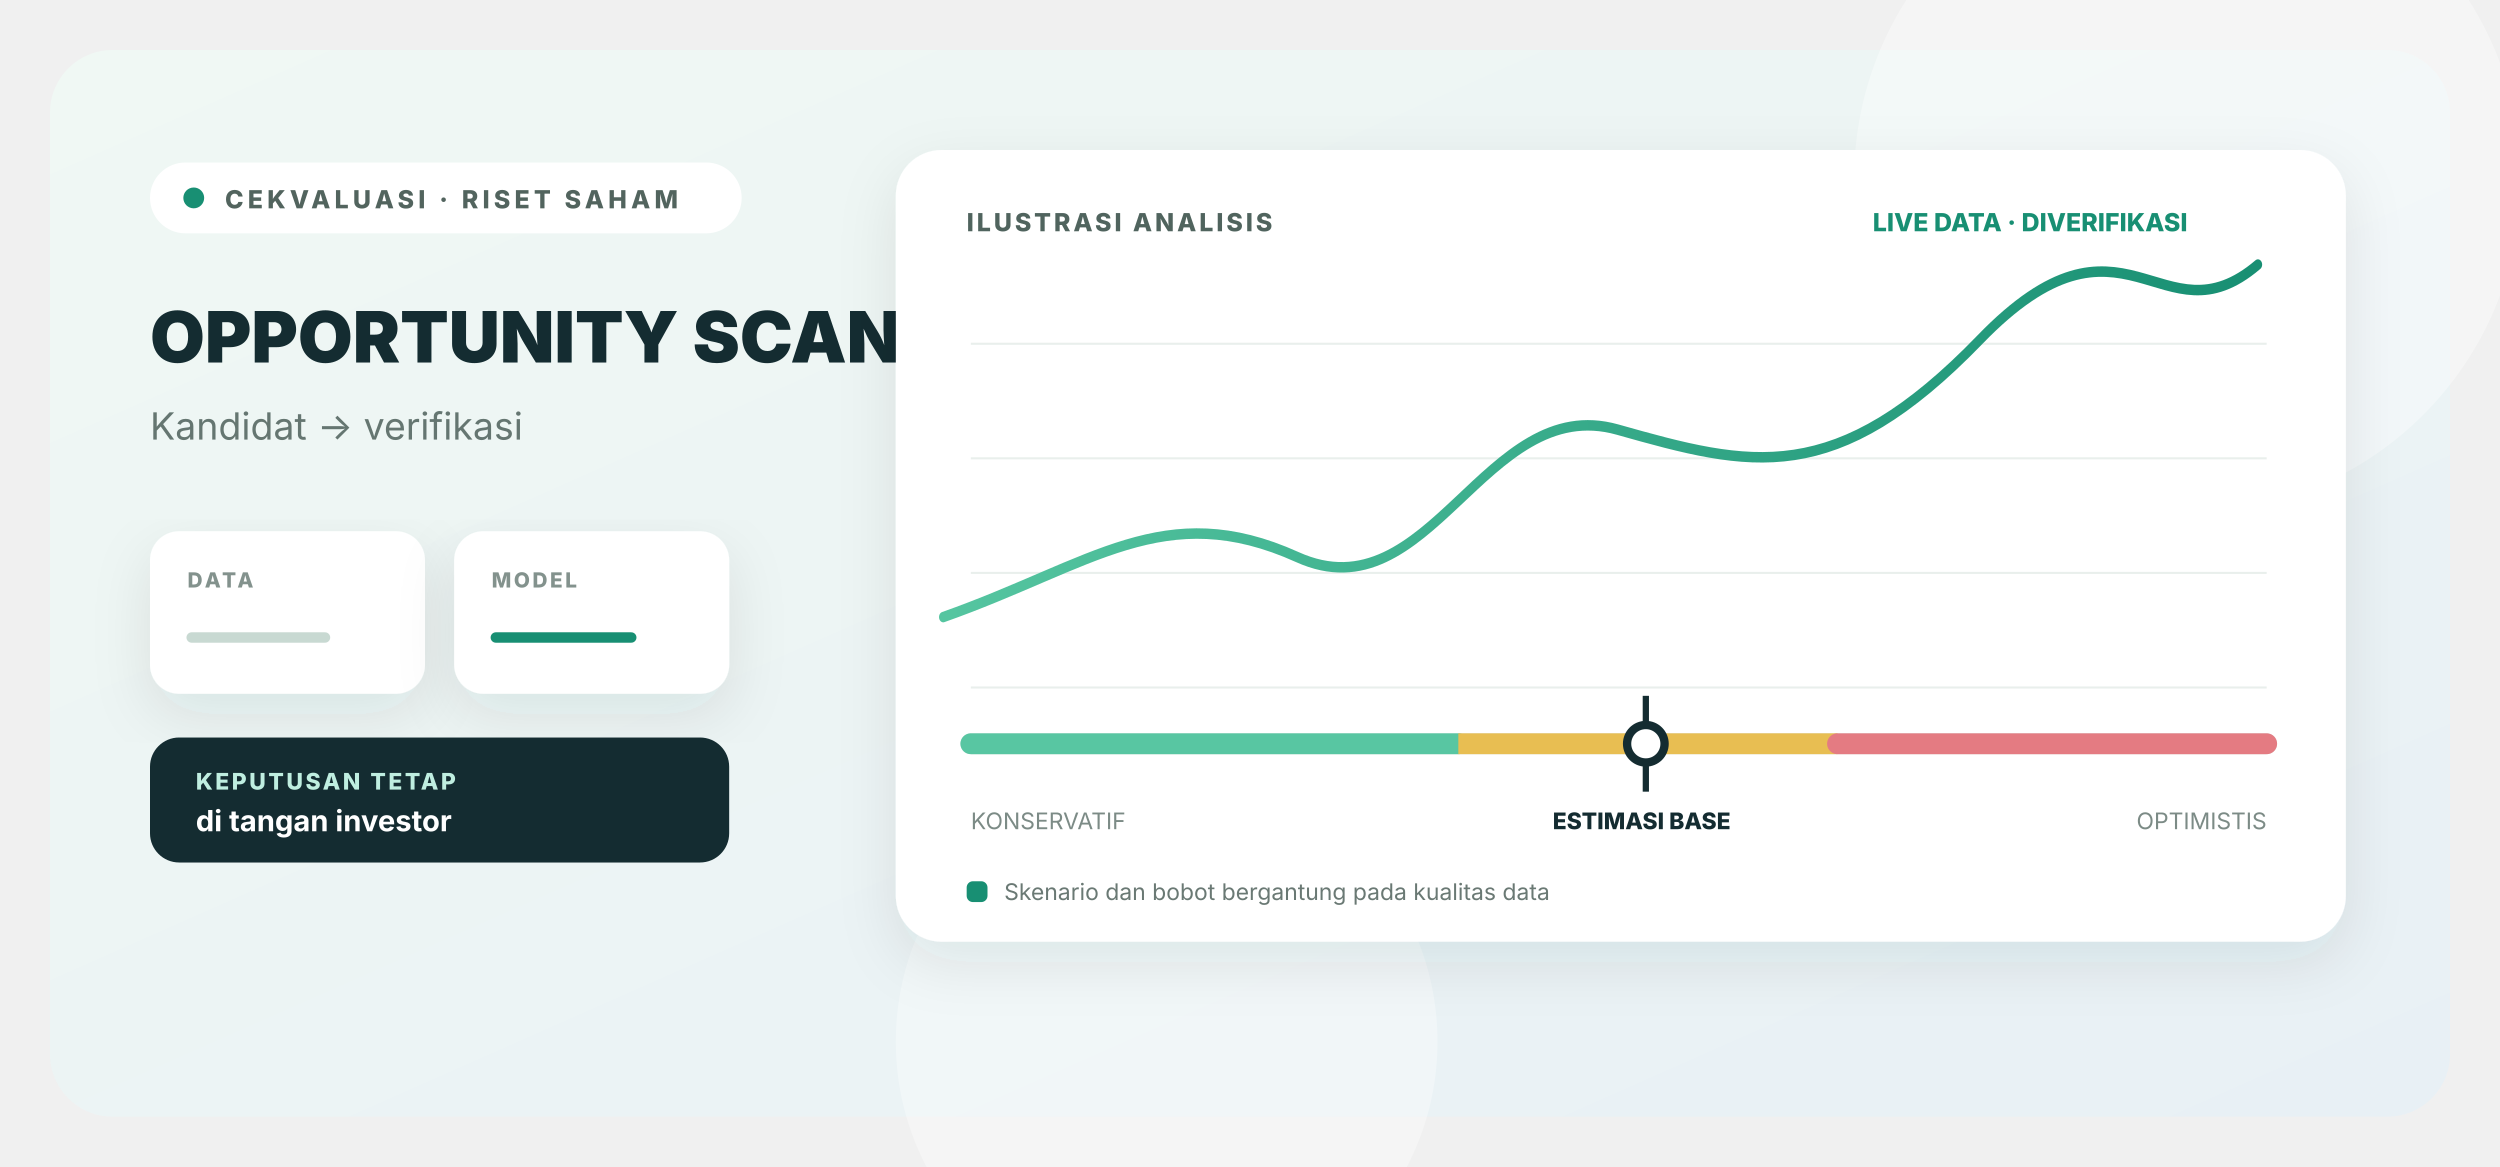
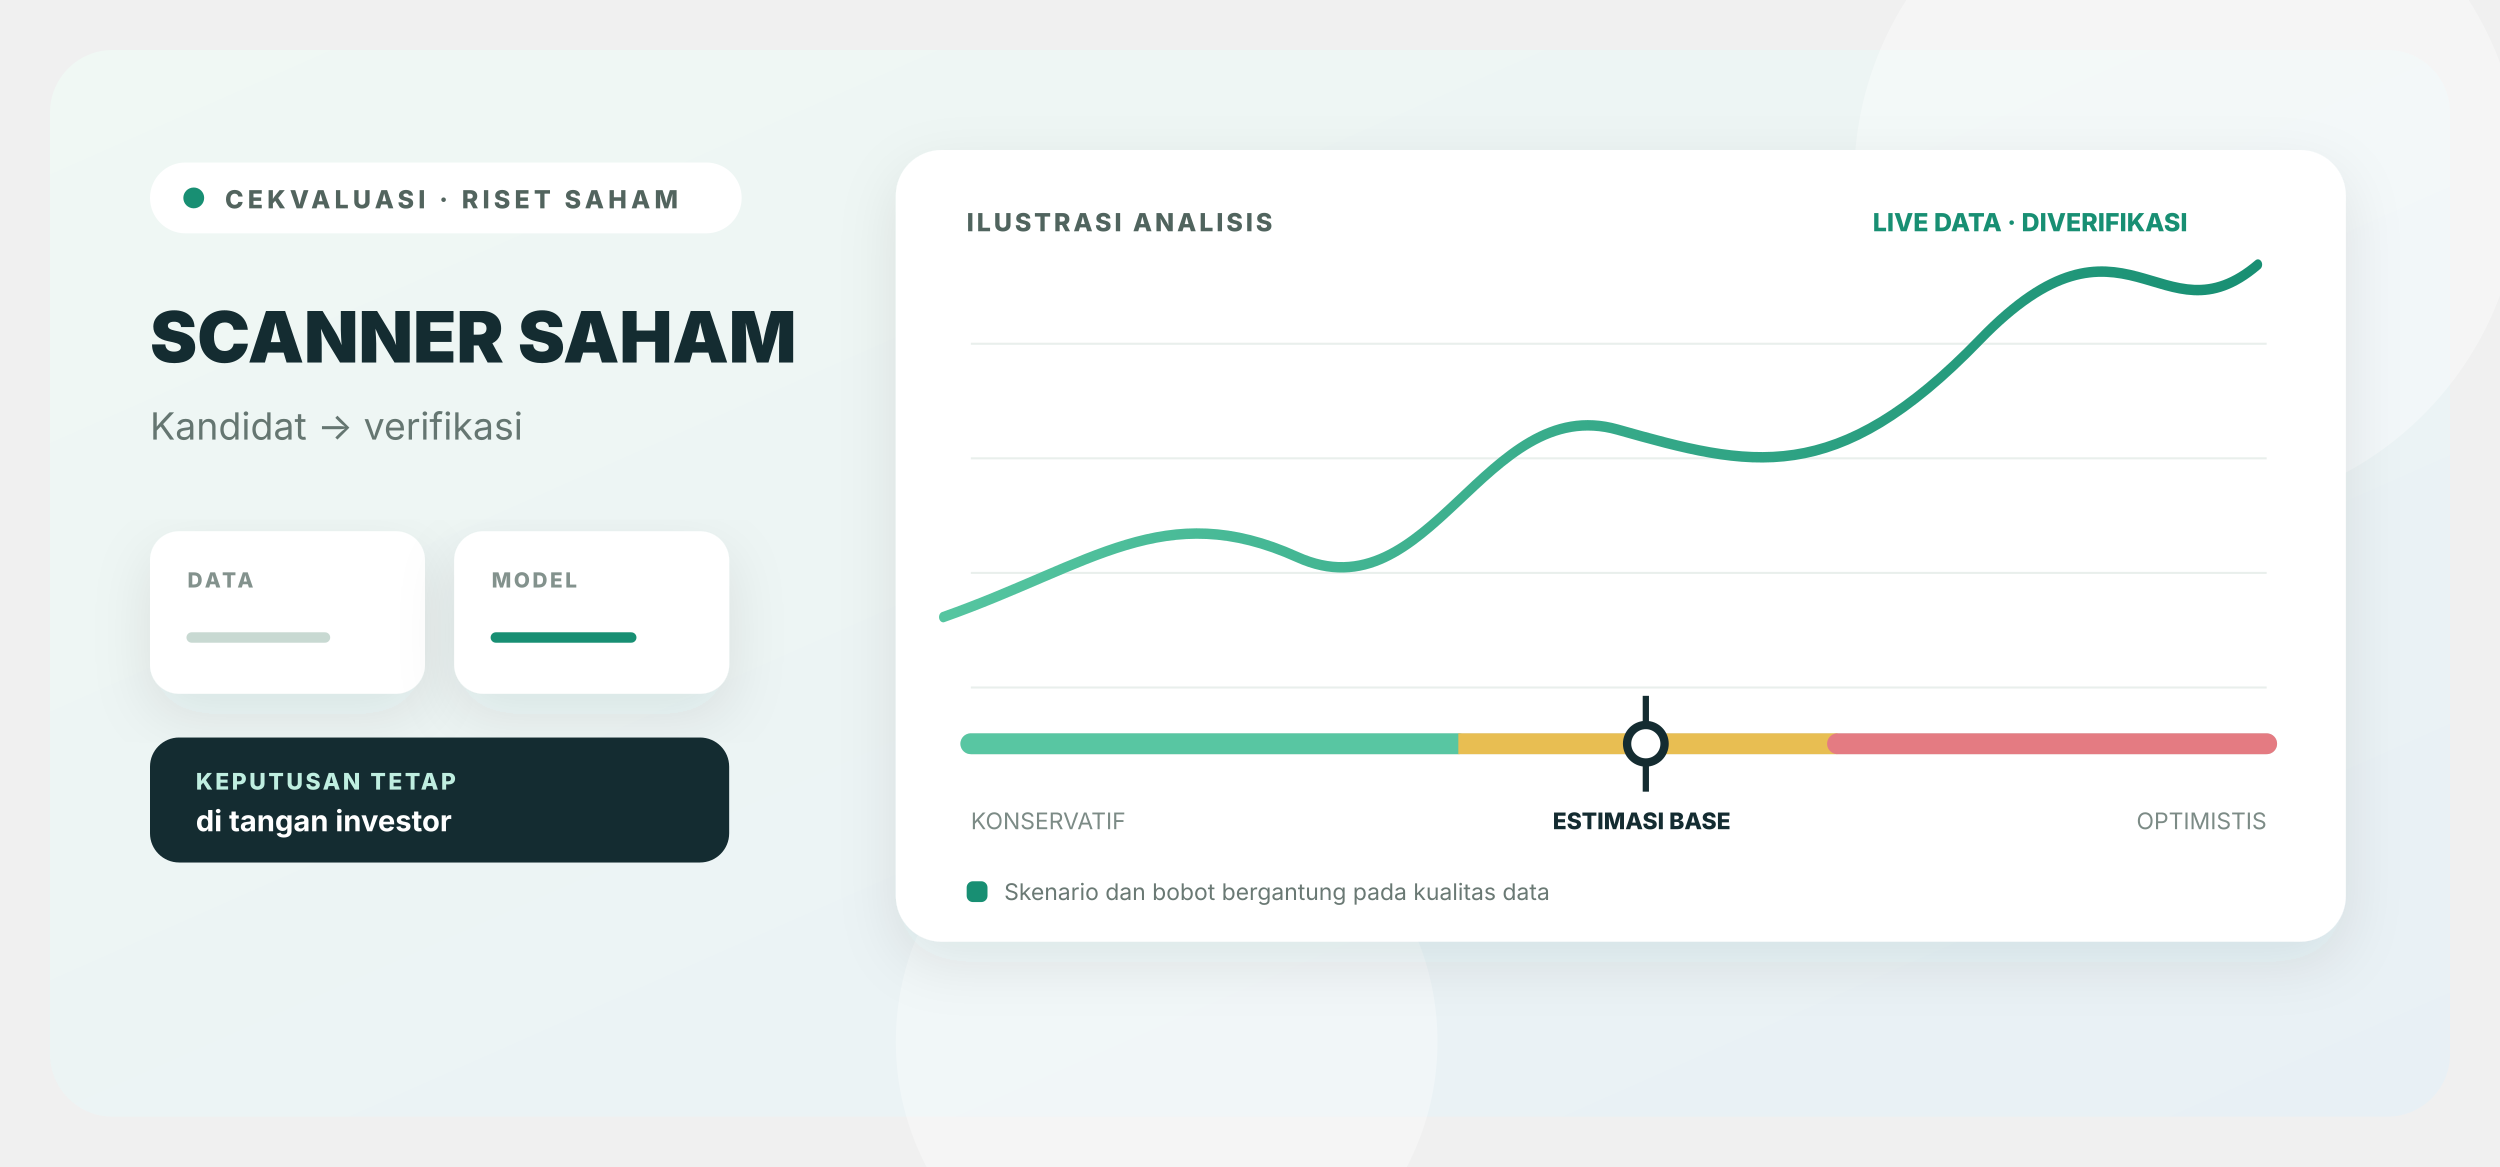
<svg xmlns="http://www.w3.org/2000/svg" width="1200" height="560" viewBox="0 0 1200 560" role="img" aria-labelledby="title desc">
  <defs>
    <linearGradient id="bg" x1="0" y1="0" x2="1" y2="1">
      <stop stop-color="#f0f8f4" />
      <stop offset="1" stop-color="#e8f0f5" />
    </linearGradient>
    <linearGradient id="line" x1="0" y1="0" x2="1" y2="0">
      <stop stop-color="#55c5a0" />
      <stop offset="1" stop-color="#188f73" />
    </linearGradient>
    <filter id="shadow" x="-20%" y="-20%" width="140%" height="150%">
      <feDropShadow dx="0" dy="10" stdDeviation="14" flood-color="#18333a" flood-opacity=".09" />
    </filter>
  </defs>
  <rect x="24" y="24" width="1152" height="512" rx="30" fill="url(#bg)" />
  <circle cx="1050" cy="86" r="160" fill="#fff" opacity=".36" />
  <circle cx="560" cy="500" r="130" fill="#fff" opacity=".32" />
  <g font-family="Inter,Arial,sans-serif">
    <rect x="72" y="78" width="284" height="34" rx="17" fill="#fff" />
    <circle cx="93" cy="95" r="5" fill="#188f73" />
    <text x="108" y="100" fill="#52645e" font-size="12" font-weight="800" letter-spacing="2">CEKVALUASI · RISET SAHAM</text>
-     <text x="72" y="174" fill="#142c31" font-size="34" font-weight="850">OPPORTUNITY SCANNER</text>
+     <text x="72" y="174" fill="#142c31" font-size="34" font-weight="850">SCANNER SAHAM</text>
    <text x="72" y="211" fill="#657671" font-size="18">Kandidat → verifikasi</text>
    <rect x="72" y="255" width="132" height="78" rx="14" fill="#fff" filter="url(#shadow)" />
    <text x="90" y="282" fill="#83928d" font-size="10" font-weight="800" letter-spacing="1.5">DATA</text>
    <path d="M92 306h64" stroke="#c8d9d2" stroke-width="5" stroke-linecap="round" />
    <rect x="218" y="255" width="132" height="78" rx="14" fill="#fff" filter="url(#shadow)" />
    <text x="236" y="282" fill="#83928d" font-size="10" font-weight="800" letter-spacing="1.2">MODEL</text>
    <path d="M238 306h65" stroke="#188f73" stroke-width="5" stroke-linecap="round" />
    <rect x="72" y="354" width="278" height="60" rx="14" fill="#142c31" />
    <text x="94" y="379" fill="#bfeee0" font-size="11" font-weight="800" letter-spacing="1.2">KEPUTUSAN TETAP</text>
    <text x="94" y="399" fill="#fff" font-size="14" font-weight="700">di tangan investor</text>
    <g filter="url(#shadow)">
      <rect x="430" y="72" width="696" height="380" rx="22" fill="#fff" />
    </g>
    <text x="464" y="111" fill="#50645e" font-size="12" font-weight="800" letter-spacing="1.4">ILUSTRASI ANALISIS</text>
    <text x="1050" y="111" text-anchor="end" fill="#188f73" font-size="12" font-weight="800">LIVE DATA · DIVERIFIKASI</text>
    <g stroke="#e9efec" stroke-width="1">
      <path d="M466 165H1088M466 220H1088M466 275H1088M466 330H1088" />
    </g>
    <path d="M22 335 C145 300 205 255 315 295 S470 185 580 210 S760 250 880 150 S1030 155 1110 100" transform="translate(440 55) scale(.58 .72)" fill="none" stroke="url(#line)" stroke-width="7" stroke-linecap="round" stroke-linejoin="round" />
    <path d="M466 357h622" stroke="#d8e2de" stroke-width="10" stroke-linecap="round" />
    <path d="M466 357h234" stroke="#58c6a2" stroke-width="10" stroke-linecap="round" />
    <path d="M700 357h182" stroke="#e8be52" stroke-width="10" />
    <path d="M882 357h206" stroke="#e47b82" stroke-width="10" stroke-linecap="round" />
    <path d="M790 334v46" stroke="#142c31" stroke-width="3" />
    <circle cx="790" cy="357" r="9" fill="#fff" stroke="#142c31" stroke-width="4" />
    <text x="466" y="398" fill="#7c8b86" font-size="11">KONSERVATIF</text>
    <text x="788" y="398" text-anchor="middle" fill="#142c31" font-size="11" font-weight="800">ESTIMASI BASE</text>
    <text x="1088" y="398" text-anchor="end" fill="#7c8b86" font-size="11">OPTIMISTIS</text>
    <rect x="464" y="423" width="10" height="10" rx="3" fill="#188f73" />
    <text x="482" y="432" fill="#6a7974" font-size="11">Skenario dan bobot bergantung pada kualitas data</text>
  </g>
</svg>
